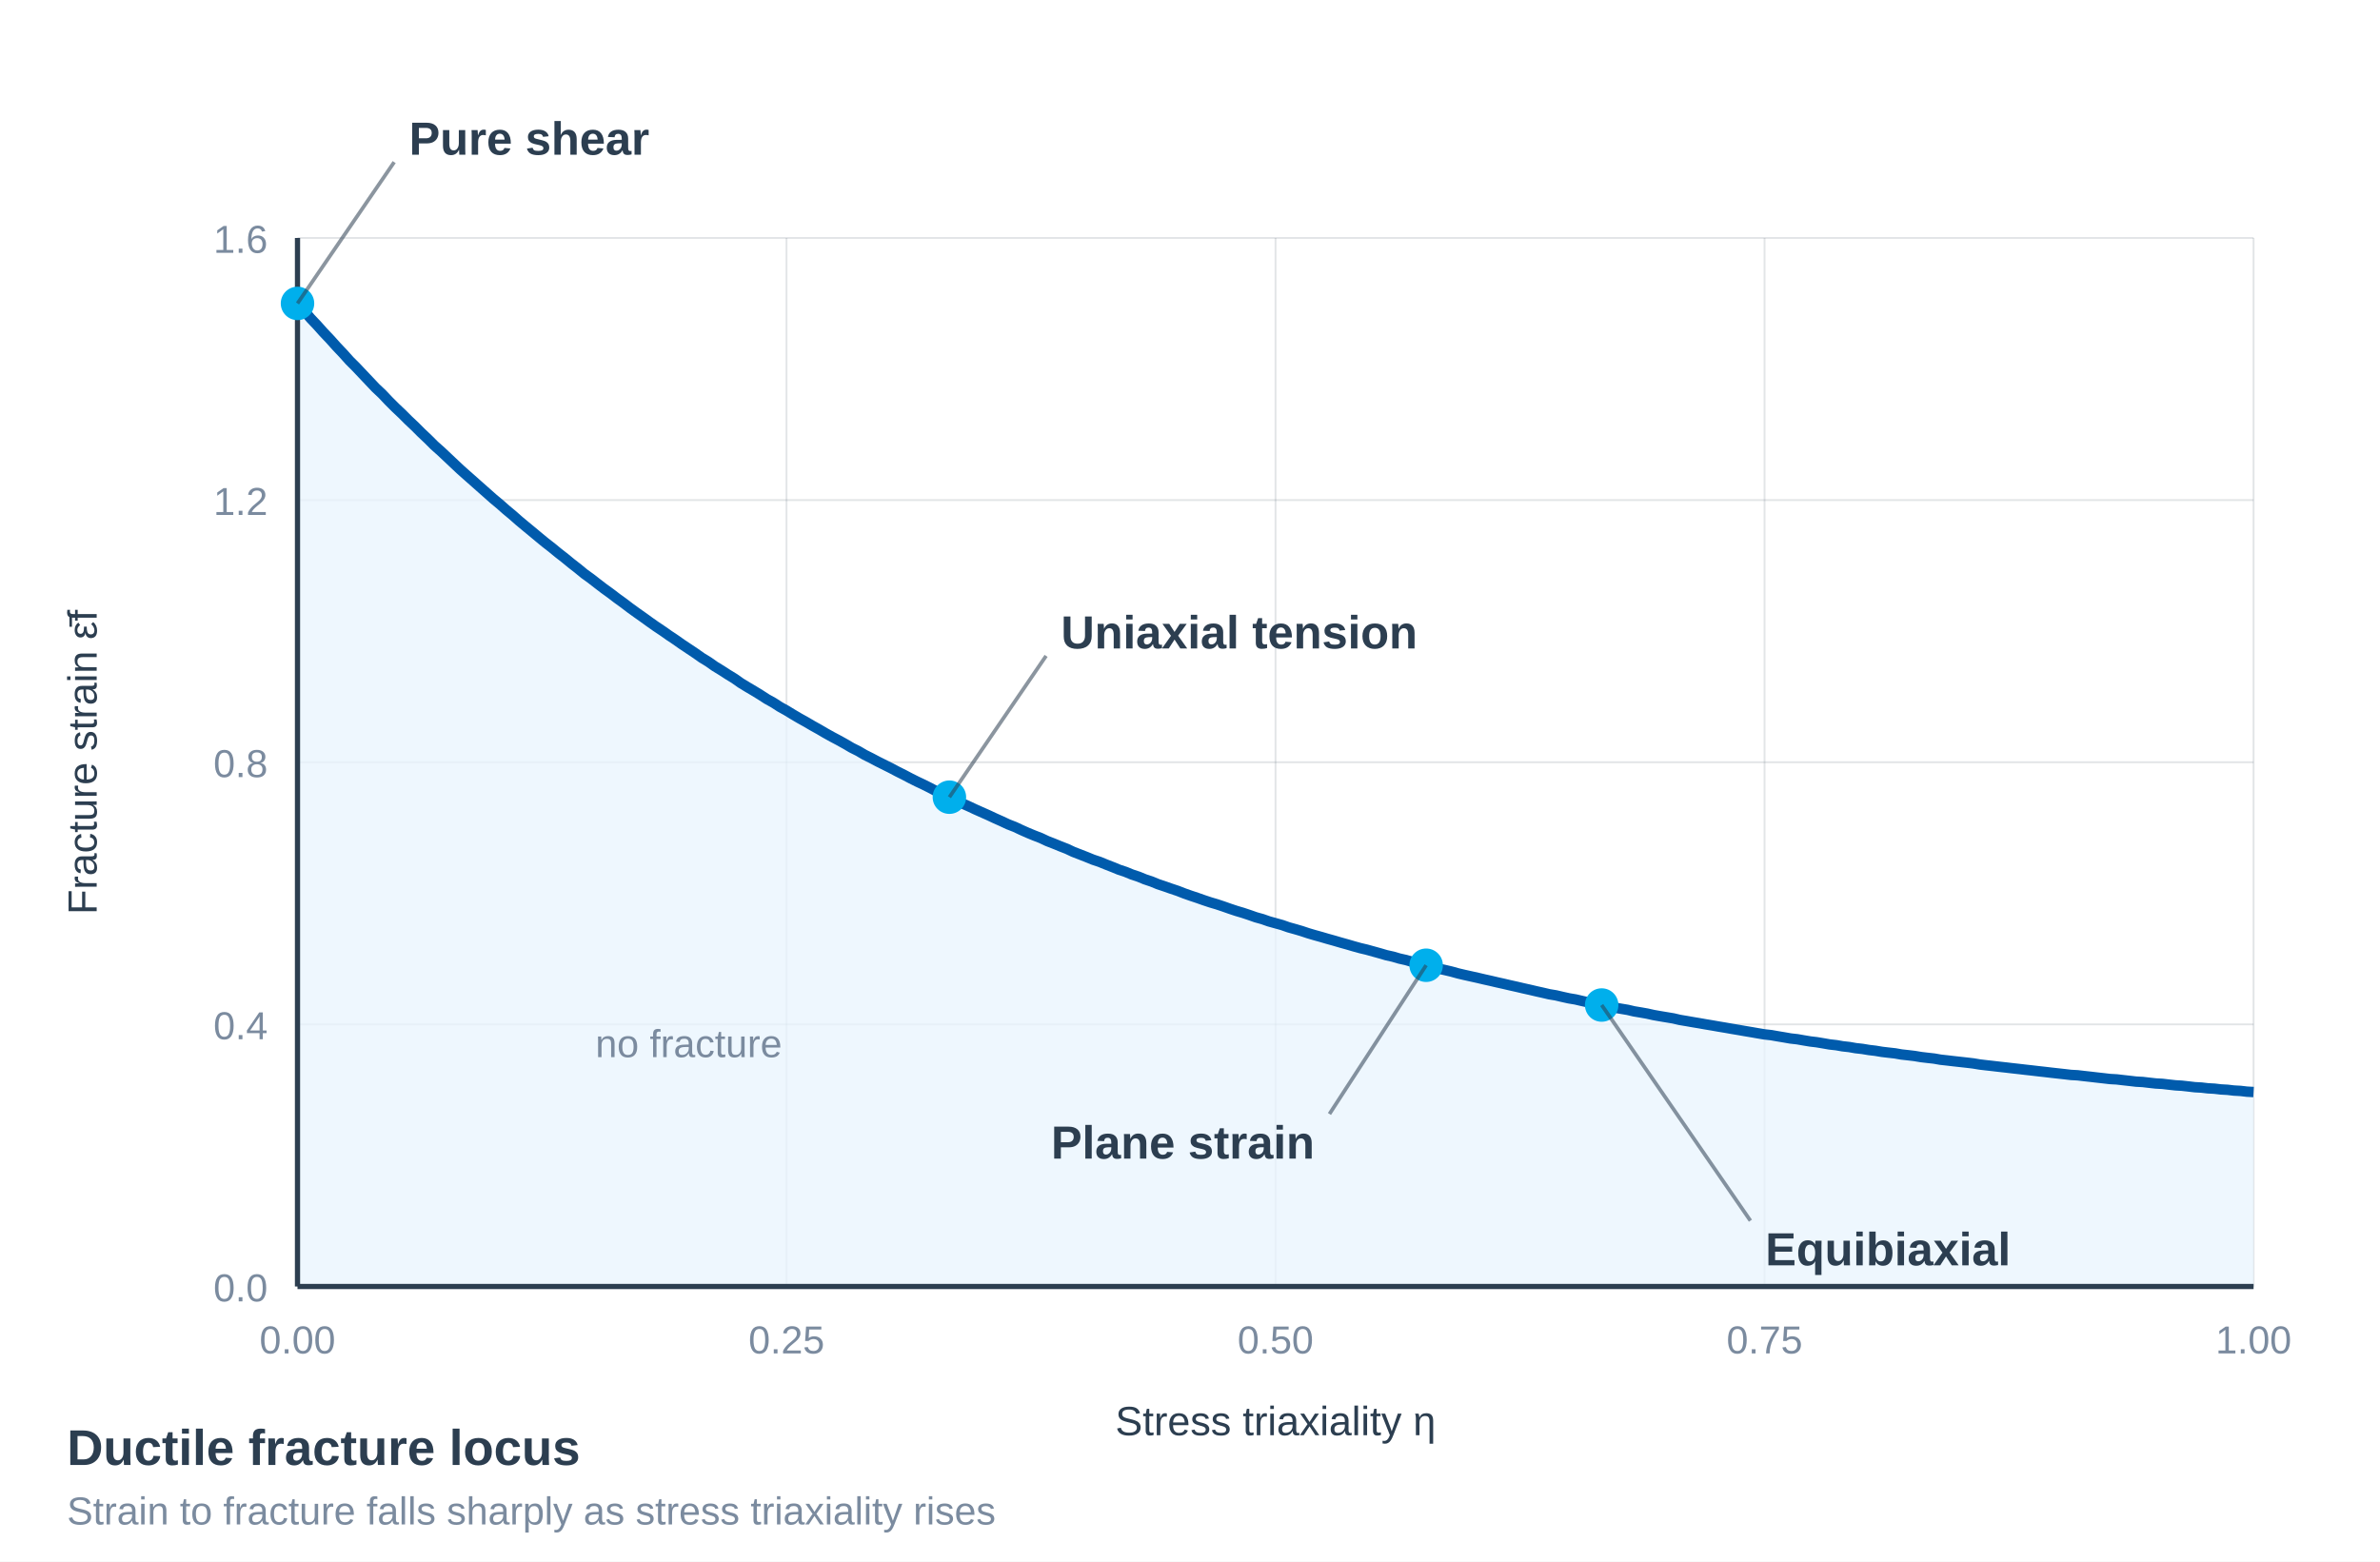
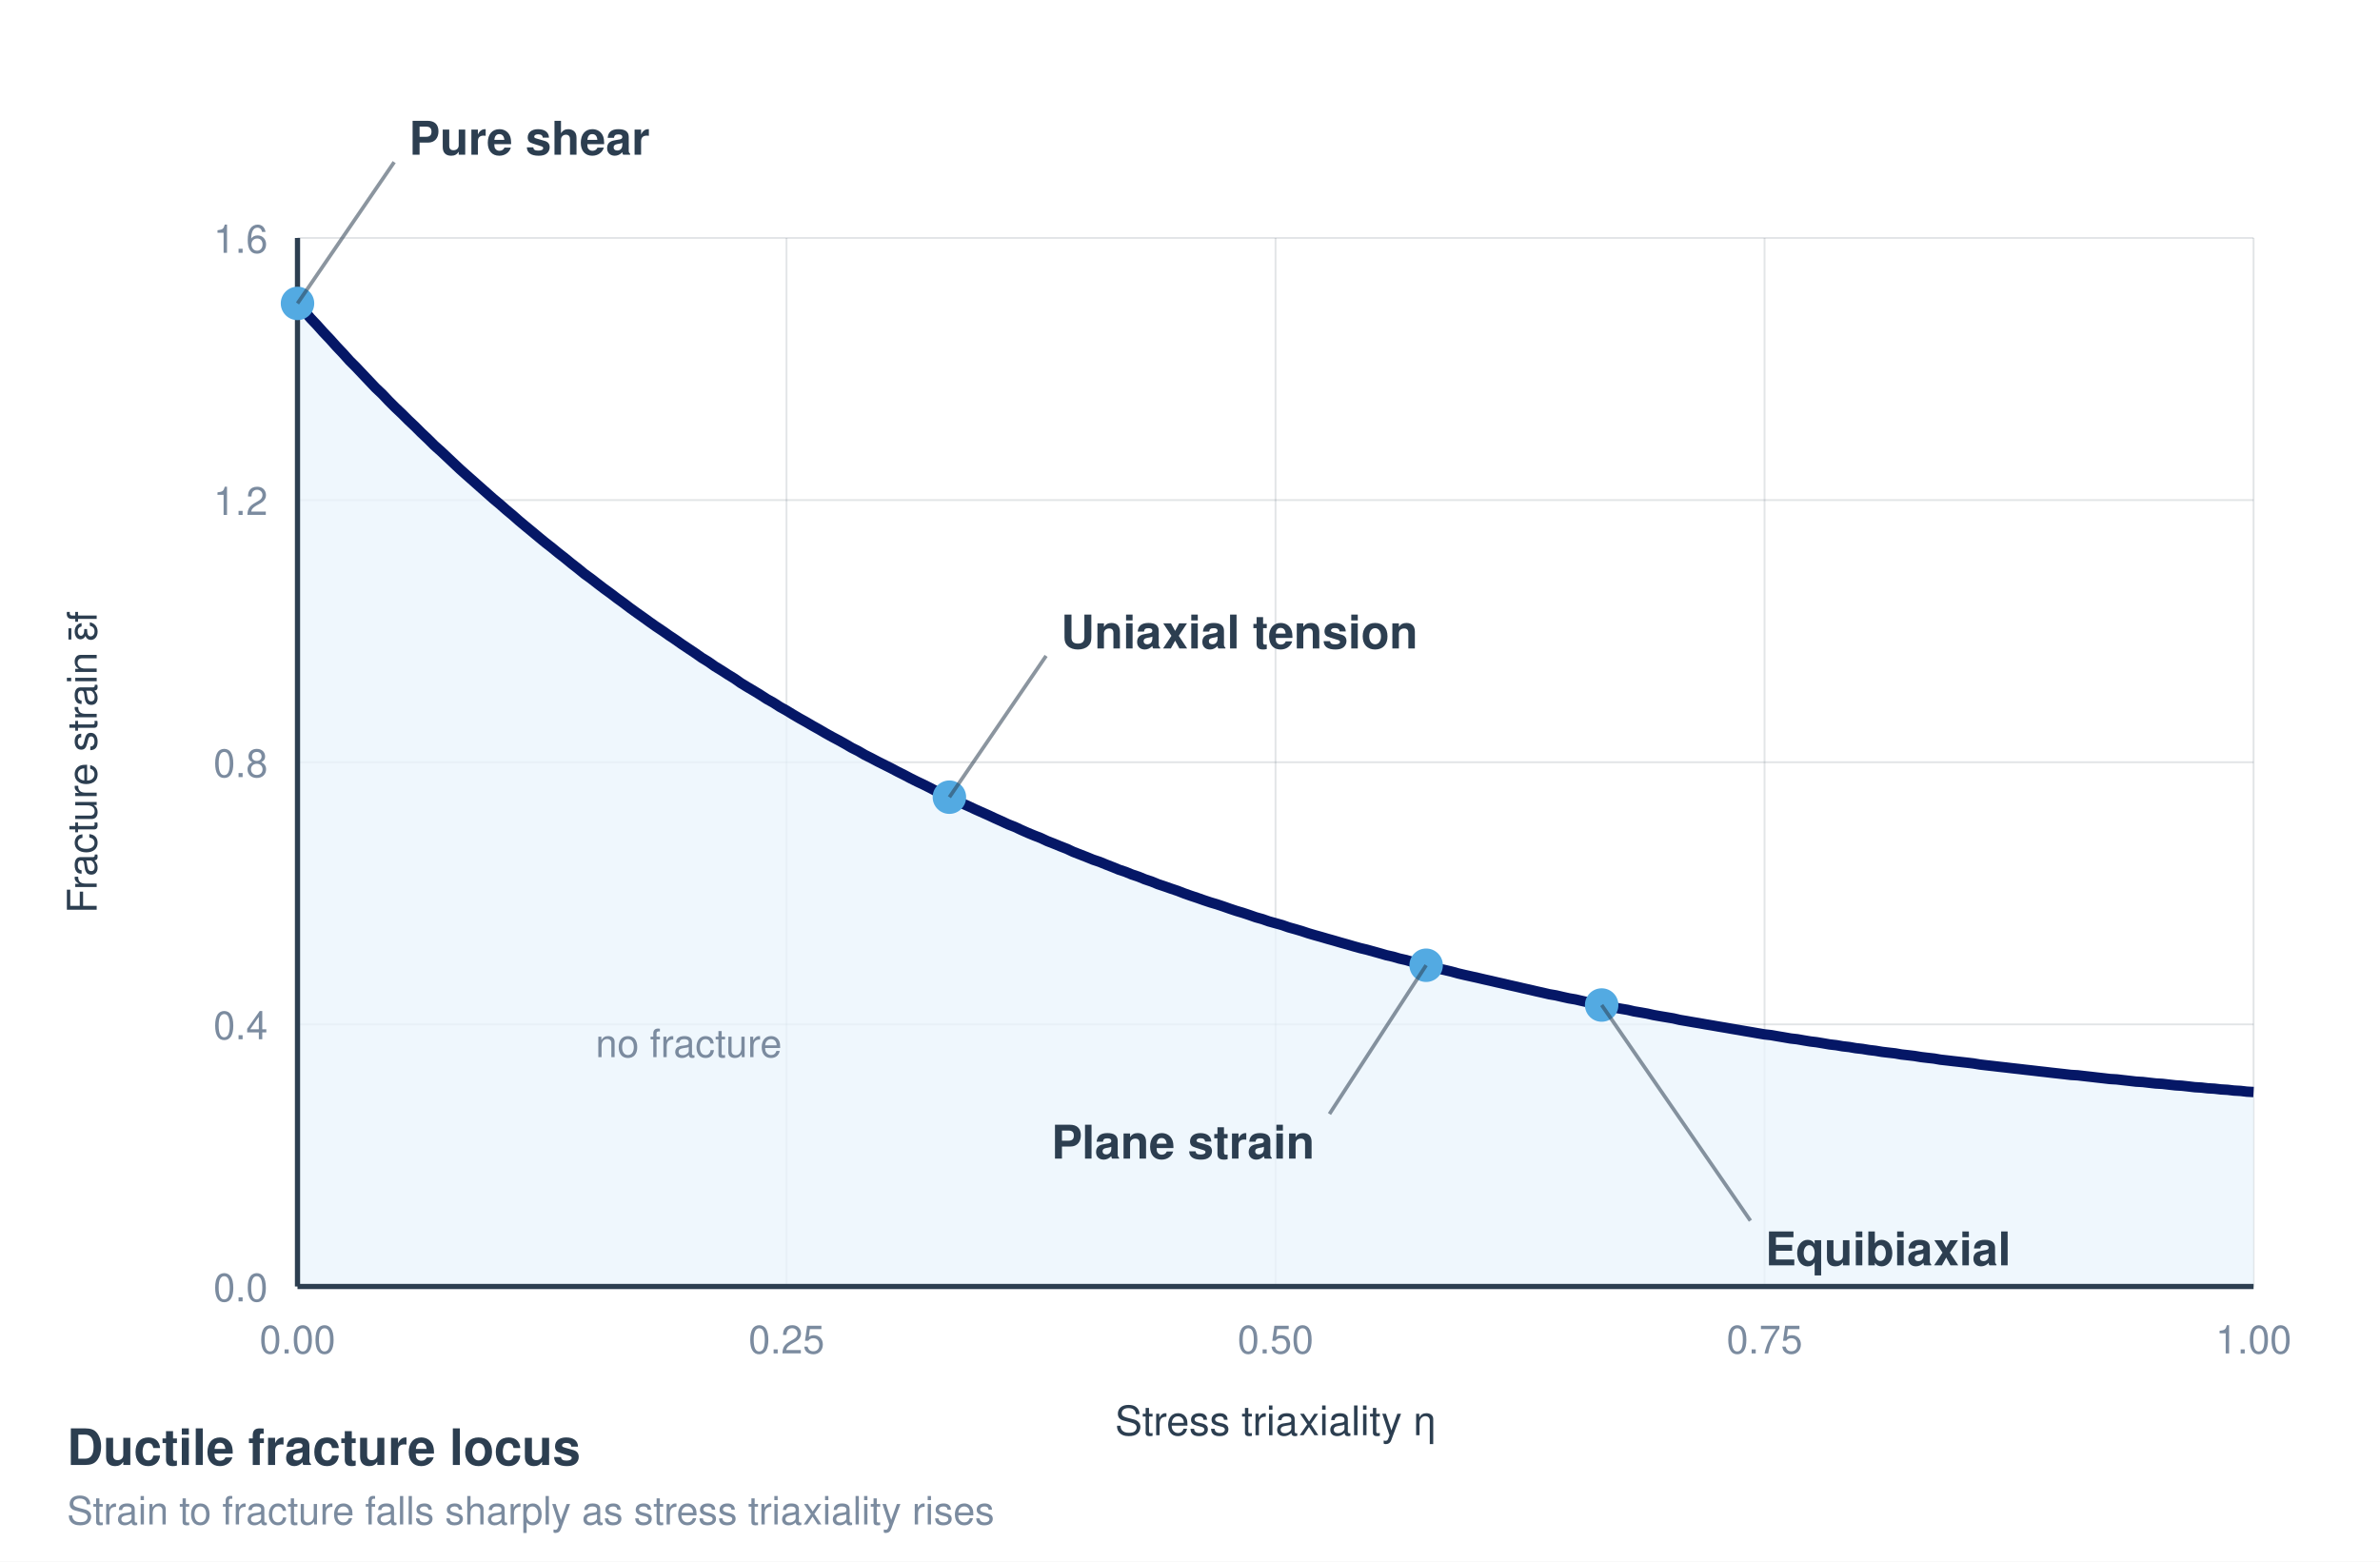
<svg xmlns="http://www.w3.org/2000/svg" viewBox="0 0 640 420" width="640" height="420" role="img" aria-labelledby="figTitle figDesc">
  <rect width="640" height="420" fill="#ffffff" />
  <style>
-   .lbl{font:600 12.5px Cabin, ui-sans-serif, system-ui, 'Segoe UI', Arial, sans-serif;fill:#2C3E50}
-   .sm{font:400 10.5px Cabin, ui-sans-serif, system-ui, 'Segoe UI', Arial, sans-serif;fill:#7b8b9f}
-   .ax{font:500 11px Cabin, ui-sans-serif, system-ui, 'Segoe UI', Arial, sans-serif;fill:#2C3E50}
-   .ttl{font:700 13.5px Cabin, ui-sans-serif, system-ui, 'Segoe UI', Arial, sans-serif;fill:#2C3E50}
+   .lbl{font:600 12.5px 'Helvetica Neue', Helvetica, Arial, sans-serif;fill:#2C3E50}
+   .sm{font:400 10.5px 'Helvetica Neue', Helvetica, Arial, sans-serif;fill:#7b8b9f}
+   .ax{font:500 11px 'Helvetica Neue', Helvetica, Arial, sans-serif;fill:#2C3E50}
+   .ttl{font:700 13.5px 'Helvetica Neue', Helvetica, Arial, sans-serif;fill:#2C3E50}
</style>
  <line x1="80" y1="64" x2="80" y2="346" stroke="#2C3E50" stroke-width=".5" opacity=".14" />
  <line x1="211.5" y1="64" x2="211.5" y2="346" stroke="#2C3E50" stroke-width=".5" opacity=".14" />
  <line x1="343" y1="64" x2="343" y2="346" stroke="#2C3E50" stroke-width=".5" opacity=".14" />
  <line x1="474.5" y1="64" x2="474.5" y2="346" stroke="#2C3E50" stroke-width=".5" opacity=".14" />
  <line x1="606" y1="64" x2="606" y2="346" stroke="#2C3E50" stroke-width=".5" opacity=".14" />
  <line x1="80" y1="346" x2="606" y2="346" stroke="#2C3E50" stroke-width=".5" opacity=".14" />
  <line x1="80" y1="275.5" x2="606" y2="275.5" stroke="#2C3E50" stroke-width=".5" opacity=".14" />
  <line x1="80" y1="205" x2="606" y2="205" stroke="#2C3E50" stroke-width=".5" opacity=".14" />
  <line x1="80" y1="134.5" x2="606" y2="134.5" stroke="#2C3E50" stroke-width=".5" opacity=".14" />
  <line x1="80" y1="64" x2="606" y2="64" stroke="#2C3E50" stroke-width=".5" opacity=".14" />
-   <path d="M80.0 81.6 L81.8 83.6 L83.5 85.6 L85.3 87.5 L87.0 89.4 L88.8 91.3 L90.5 93.2 L92.3 95.1 L94.0 97.0 L95.8 98.8 L97.5 100.6 L99.3 102.5 L101.0 104.3 L102.8 106.0 L104.5 107.8 L106.3 109.6 L108.1 111.3 L109.8 113.0 L111.6 114.7 L113.3 116.4 L115.1 118.1 L116.8 119.8 L118.6 121.4 L120.3 123.0 L122.1 124.7 L123.8 126.3 L125.6 127.9 L127.3 129.4 L129.1 131.0 L130.8 132.5 L132.6 134.1 L134.4 135.6 L136.1 137.1 L137.9 138.6 L139.6 140.1 L141.4 141.6 L143.1 143.0 L144.9 144.5 L146.6 145.9 L148.4 147.3 L150.1 148.7 L151.9 150.1 L153.6 151.5 L155.4 152.9 L157.1 154.3 L158.9 155.6 L160.7 157.0 L162.4 158.3 L164.2 159.6 L165.9 160.9 L167.7 162.2 L169.4 163.5 L171.2 164.8 L172.9 166.0 L174.7 167.3 L176.4 168.5 L178.2 169.7 L179.9 170.9 L181.7 172.1 L183.4 173.3 L185.2 174.5 L187.0 175.7 L188.7 176.9 L190.5 178.0 L192.2 179.2 L194.0 180.3 L195.7 181.4 L197.5 182.5 L199.2 183.7 L201.0 184.8 L202.7 185.8 L204.5 186.9 L206.2 188.0 L208.0 189.0 L209.7 190.1 L211.5 191.1 L213.3 192.2 L215.0 193.2 L216.8 194.2 L218.5 195.2 L220.3 196.2 L222.0 197.2 L223.8 198.2 L225.5 199.1 L227.3 200.1 L229.0 201.1 L230.8 202.0 L232.5 203.0 L234.3 203.9 L236.0 204.8 L237.8 205.7 L239.6 206.6 L241.3 207.5 L243.1 208.4 L244.8 209.3 L246.6 210.2 L248.3 211.0 L250.1 211.9 L251.8 212.8 L253.6 213.6 L255.3 214.4 L257.1 215.3 L258.8 216.1 L260.6 216.9 L262.3 217.7 L264.1 218.5 L265.9 219.3 L267.6 220.1 L269.4 220.9 L271.1 221.7 L272.9 222.4 L274.6 223.2 L276.4 224.0 L278.1 224.7 L279.9 225.4 L281.6 226.2 L283.4 226.9 L285.1 227.6 L286.9 228.3 L288.6 229.1 L290.4 229.8 L292.2 230.5 L293.9 231.2 L295.7 231.8 L297.4 232.5 L299.2 233.2 L300.9 233.9 L302.7 234.5 L304.4 235.2 L306.2 235.8 L307.9 236.5 L309.7 237.1 L311.4 237.8 L313.2 238.4 L314.9 239.0 L316.7 239.6 L318.5 240.3 L320.2 240.9 L322.0 241.5 L323.7 242.1 L325.5 242.7 L327.2 243.2 L329.0 243.8 L330.7 244.4 L332.5 245.0 L334.2 245.5 L336.0 246.1 L337.7 246.7 L339.5 247.2 L341.2 247.8 L343.0 248.3 L344.8 248.8 L346.5 249.4 L348.3 249.9 L350.0 250.4 L351.8 251.0 L353.5 251.5 L355.3 252.0 L357.0 252.5 L358.8 253.0 L360.5 253.5 L362.3 254.0 L364.0 254.5 L365.8 255.0 L367.5 255.4 L369.3 255.9 L371.1 256.4 L372.8 256.9 L374.6 257.3 L376.3 257.8 L378.1 258.2 L379.8 258.7 L381.6 259.1 L383.3 259.6 L385.1 260.0 L386.8 260.5 L388.6 260.9 L390.3 261.3 L392.1 261.8 L393.8 262.2 L395.6 262.6 L397.4 263.0 L399.1 263.4 L400.9 263.8 L402.6 264.2 L404.4 264.6 L406.1 265.0 L407.9 265.4 L409.6 265.8 L411.4 266.2 L413.1 266.6 L414.9 267.0 L416.6 267.4 L418.4 267.7 L420.1 268.1 L421.9 268.5 L423.7 268.8 L425.4 269.2 L427.2 269.6 L428.9 269.9 L430.7 270.3 L432.4 270.6 L434.2 271.0 L435.9 271.3 L437.7 271.6 L439.4 272.0 L441.2 272.3 L442.9 272.6 L444.7 273.0 L446.4 273.3 L448.2 273.6 L450.0 273.9 L451.7 274.3 L453.5 274.6 L455.2 274.9 L457.0 275.2 L458.7 275.5 L460.5 275.8 L462.2 276.1 L464.0 276.4 L465.7 276.7 L467.5 277.0 L469.2 277.3 L471.0 277.6 L472.7 277.9 L474.5 278.2 L476.3 278.4 L478.0 278.7 L479.8 279.0 L481.5 279.3 L483.3 279.5 L485.0 279.8 L486.8 280.1 L488.5 280.3 L490.3 280.6 L492.0 280.9 L493.8 281.1 L495.5 281.4 L497.3 281.6 L499.0 281.9 L500.8 282.1 L502.6 282.4 L504.3 282.6 L506.1 282.9 L507.8 283.1 L509.6 283.3 L511.3 283.6 L513.1 283.8 L514.8 284.0 L516.6 284.3 L518.3 284.5 L520.1 284.7 L521.8 285.0 L523.6 285.2 L525.3 285.4 L527.1 285.6 L528.9 285.8 L530.6 286.0 L532.4 286.3 L534.1 286.5 L535.9 286.7 L537.6 286.9 L539.4 287.1 L541.1 287.3 L542.9 287.5 L544.6 287.7 L546.4 287.9 L548.1 288.1 L549.9 288.3 L551.6 288.5 L553.4 288.7 L555.2 288.9 L556.9 289.1 L558.7 289.2 L560.4 289.4 L562.2 289.6 L563.9 289.8 L565.7 290.0 L567.4 290.2 L569.2 290.3 L570.9 290.5 L572.7 290.7 L574.4 290.9 L576.2 291.0 L577.9 291.2 L579.7 291.4 L581.5 291.5 L583.2 291.7 L585.0 291.9 L586.7 292.0 L588.5 292.2 L590.2 292.4 L592.0 292.5 L593.7 292.7 L595.5 292.8 L597.2 293.0 L599.0 293.1 L600.7 293.3 L602.5 293.4 L604.2 293.6 L606.0 293.7 L 606 346 L 80 346 Z" fill="#E8F4FD" opacity=".75" />
+   <path d="M80.0 81.6 L81.8 83.6 L83.5 85.6 L85.3 87.5 L87.0 89.4 L88.8 91.3 L90.5 93.2 L92.3 95.1 L94.0 97.0 L95.8 98.8 L97.5 100.6 L99.3 102.5 L101.0 104.3 L102.8 106.0 L104.5 107.8 L106.3 109.6 L108.1 111.3 L109.8 113.0 L111.6 114.7 L113.3 116.4 L115.1 118.1 L116.8 119.8 L118.6 121.4 L120.3 123.0 L122.1 124.7 L123.8 126.3 L125.6 127.9 L127.3 129.4 L129.1 131.0 L130.8 132.5 L132.6 134.1 L134.4 135.6 L136.1 137.1 L137.9 138.6 L139.6 140.1 L141.4 141.6 L143.1 143.0 L144.9 144.5 L146.6 145.9 L148.4 147.3 L150.1 148.7 L151.9 150.1 L153.6 151.5 L155.4 152.9 L157.1 154.3 L158.9 155.6 L160.7 157.0 L162.4 158.3 L164.2 159.6 L165.9 160.9 L167.7 162.2 L169.4 163.5 L171.2 164.8 L172.9 166.0 L174.7 167.3 L176.4 168.5 L178.2 169.7 L179.9 170.9 L181.7 172.1 L183.4 173.3 L185.2 174.5 L187.0 175.7 L188.7 176.9 L190.5 178.0 L192.2 179.2 L194.0 180.3 L195.7 181.4 L197.5 182.5 L199.2 183.7 L201.0 184.8 L202.7 185.8 L204.5 186.9 L206.2 188.0 L208.0 189.0 L209.7 190.1 L211.5 191.1 L213.3 192.2 L215.0 193.2 L216.8 194.2 L218.5 195.2 L220.3 196.2 L222.0 197.2 L223.8 198.2 L225.5 199.1 L227.3 200.1 L229.0 201.1 L230.8 202.0 L232.5 203.0 L234.3 203.9 L236.0 204.8 L237.8 205.7 L239.6 206.6 L241.3 207.5 L243.1 208.4 L244.8 209.3 L246.6 210.2 L248.3 211.0 L250.1 211.9 L251.8 212.8 L253.6 213.6 L255.3 214.4 L257.1 215.3 L258.8 216.1 L260.6 216.9 L262.3 217.7 L264.1 218.5 L265.9 219.3 L267.6 220.1 L269.4 220.9 L271.1 221.7 L272.9 222.4 L274.6 223.2 L276.4 224.0 L278.1 224.7 L279.9 225.4 L281.6 226.2 L283.4 226.9 L285.1 227.6 L286.9 228.3 L288.6 229.1 L290.4 229.8 L292.2 230.5 L293.9 231.2 L295.7 231.8 L297.4 232.5 L299.2 233.2 L300.9 233.9 L302.7 234.5 L304.4 235.2 L306.2 235.8 L307.9 236.5 L309.7 237.1 L311.4 237.8 L313.2 238.4 L314.9 239.0 L316.7 239.6 L318.5 240.3 L320.2 240.9 L322.0 241.5 L323.7 242.1 L325.5 242.7 L327.2 243.2 L329.0 243.8 L330.7 244.4 L332.5 245.0 L334.2 245.5 L336.0 246.1 L337.7 246.7 L339.5 247.2 L341.2 247.8 L343.0 248.3 L344.8 248.8 L346.5 249.4 L348.3 249.9 L350.0 250.4 L351.8 251.0 L353.5 251.5 L355.3 252.0 L357.0 252.5 L358.8 253.0 L360.5 253.5 L362.3 254.0 L364.0 254.5 L365.8 255.0 L367.5 255.4 L369.3 255.9 L371.1 256.4 L372.8 256.9 L374.6 257.3 L376.3 257.8 L378.1 258.2 L379.8 258.7 L381.6 259.1 L383.3 259.6 L385.1 260.0 L386.8 260.5 L388.6 260.9 L390.3 261.3 L392.1 261.8 L393.8 262.2 L395.6 262.6 L397.4 263.0 L399.1 263.4 L400.9 263.8 L402.6 264.2 L404.4 264.6 L406.1 265.0 L407.9 265.4 L409.6 265.8 L411.4 266.2 L413.1 266.6 L414.9 267.0 L416.6 267.4 L418.4 267.7 L420.1 268.1 L421.9 268.5 L423.7 268.8 L425.4 269.2 L427.2 269.6 L428.9 269.9 L430.7 270.3 L432.4 270.6 L434.2 271.0 L435.9 271.3 L437.7 271.6 L439.4 272.0 L441.2 272.3 L442.9 272.6 L444.7 273.0 L446.4 273.3 L448.2 273.6 L450.0 273.9 L451.7 274.3 L453.5 274.6 L455.2 274.9 L457.0 275.2 L458.7 275.5 L460.5 275.8 L462.2 276.1 L464.0 276.4 L465.7 276.7 L467.5 277.0 L469.2 277.3 L471.0 277.6 L472.7 277.9 L474.5 278.2 L476.3 278.4 L478.0 278.7 L479.8 279.0 L481.5 279.3 L483.3 279.5 L485.0 279.8 L486.8 280.1 L488.5 280.3 L490.3 280.6 L492.0 280.9 L493.8 281.1 L495.5 281.4 L497.3 281.6 L499.0 281.9 L500.8 282.1 L502.6 282.4 L504.3 282.6 L506.1 282.9 L507.8 283.1 L509.6 283.3 L511.3 283.6 L513.1 283.8 L514.8 284.0 L516.6 284.3 L518.3 284.5 L520.1 284.7 L521.8 285.0 L523.6 285.2 L525.3 285.4 L527.1 285.6 L528.9 285.8 L530.6 286.0 L532.4 286.3 L534.1 286.5 L535.9 286.7 L537.6 286.9 L539.4 287.1 L541.1 287.3 L542.9 287.5 L544.6 287.7 L546.4 287.9 L548.1 288.1 L549.9 288.3 L551.6 288.5 L553.4 288.7 L555.2 288.9 L556.9 289.1 L558.7 289.2 L560.4 289.4 L562.2 289.6 L563.9 289.8 L565.7 290.0 L567.4 290.2 L569.2 290.3 L570.9 290.5 L572.7 290.7 L574.4 290.9 L576.2 291.0 L577.9 291.2 L579.7 291.4 L581.5 291.5 L583.2 291.7 L585.0 291.9 L586.7 292.0 L588.5 292.2 L590.2 292.4 L592.0 292.5 L593.7 292.7 L595.5 292.8 L597.2 293.0 L599.0 293.1 L600.7 293.3 L602.5 293.4 L604.2 293.6 L606.0 293.7 L 606 346 L 80 346 Z" fill="#EAF4FC" opacity=".75" />
  <line x1="80" y1="346" x2="606" y2="346" stroke="#2C3E50" stroke-width="1.4" />
  <line x1="80" y1="64" x2="80" y2="346" stroke="#2C3E50" stroke-width="1.4" />
  <text class="sm" text-anchor="middle" x="80" y="364">0.00</text>
  <text class="sm" text-anchor="middle" x="211.5" y="364">0.25</text>
  <text class="sm" text-anchor="middle" x="343" y="364">0.50</text>
  <text class="sm" text-anchor="middle" x="474.5" y="364">0.75</text>
  <text class="sm" text-anchor="middle" x="606" y="364">1.00</text>
  <text class="sm" text-anchor="end" x="72" y="350">0.0</text>
  <text class="sm" text-anchor="end" x="72" y="279.5">0.4</text>
  <text class="sm" text-anchor="end" x="72" y="209">0.8</text>
  <text class="sm" text-anchor="end" x="72" y="138.5">1.2</text>
  <text class="sm" text-anchor="end" x="72" y="68">1.6</text>
  <text class="ax" text-anchor="middle" x="343" y="386">Stress triaxiality  η</text>
  <text class="ax" text-anchor="middle" transform="translate(26 205) rotate(-90)">Fracture strain  ε̄f</text>
-   <path d="M80.0 81.6 L81.8 83.6 L83.5 85.6 L85.3 87.5 L87.0 89.4 L88.8 91.3 L90.5 93.2 L92.3 95.1 L94.0 97.0 L95.8 98.8 L97.5 100.6 L99.3 102.5 L101.0 104.3 L102.8 106.0 L104.5 107.8 L106.3 109.6 L108.1 111.3 L109.8 113.0 L111.6 114.7 L113.3 116.4 L115.1 118.1 L116.8 119.8 L118.6 121.4 L120.3 123.0 L122.1 124.7 L123.8 126.3 L125.6 127.9 L127.3 129.4 L129.1 131.0 L130.8 132.5 L132.6 134.1 L134.4 135.6 L136.1 137.1 L137.9 138.6 L139.6 140.1 L141.4 141.6 L143.1 143.0 L144.9 144.5 L146.6 145.9 L148.4 147.3 L150.1 148.7 L151.9 150.1 L153.6 151.5 L155.4 152.9 L157.1 154.3 L158.9 155.6 L160.7 157.0 L162.4 158.3 L164.2 159.6 L165.9 160.9 L167.7 162.2 L169.4 163.5 L171.2 164.8 L172.9 166.0 L174.7 167.3 L176.4 168.5 L178.2 169.7 L179.9 170.9 L181.7 172.1 L183.4 173.3 L185.2 174.5 L187.0 175.7 L188.7 176.9 L190.5 178.0 L192.2 179.2 L194.0 180.3 L195.7 181.4 L197.5 182.5 L199.2 183.7 L201.0 184.8 L202.7 185.8 L204.5 186.9 L206.2 188.0 L208.0 189.0 L209.7 190.1 L211.5 191.1 L213.3 192.2 L215.0 193.2 L216.8 194.2 L218.5 195.2 L220.3 196.2 L222.0 197.2 L223.8 198.2 L225.5 199.1 L227.3 200.1 L229.0 201.1 L230.8 202.0 L232.5 203.0 L234.3 203.9 L236.0 204.8 L237.8 205.7 L239.6 206.6 L241.3 207.5 L243.1 208.4 L244.8 209.3 L246.6 210.2 L248.3 211.0 L250.1 211.9 L251.8 212.8 L253.6 213.6 L255.3 214.4 L257.1 215.3 L258.8 216.1 L260.6 216.9 L262.3 217.7 L264.1 218.5 L265.9 219.3 L267.6 220.1 L269.4 220.9 L271.1 221.7 L272.9 222.4 L274.6 223.2 L276.4 224.0 L278.1 224.7 L279.9 225.4 L281.6 226.2 L283.4 226.9 L285.1 227.6 L286.9 228.3 L288.6 229.1 L290.4 229.8 L292.2 230.5 L293.9 231.2 L295.7 231.8 L297.4 232.5 L299.2 233.2 L300.9 233.9 L302.7 234.5 L304.4 235.2 L306.2 235.8 L307.9 236.5 L309.7 237.1 L311.4 237.8 L313.2 238.4 L314.9 239.0 L316.7 239.6 L318.5 240.3 L320.2 240.9 L322.0 241.5 L323.7 242.1 L325.5 242.7 L327.2 243.2 L329.0 243.8 L330.7 244.4 L332.5 245.0 L334.2 245.5 L336.0 246.1 L337.7 246.7 L339.5 247.2 L341.2 247.8 L343.0 248.3 L344.8 248.8 L346.5 249.4 L348.3 249.9 L350.0 250.4 L351.8 251.0 L353.5 251.5 L355.3 252.0 L357.0 252.5 L358.8 253.0 L360.5 253.5 L362.3 254.0 L364.0 254.5 L365.8 255.0 L367.5 255.4 L369.3 255.9 L371.1 256.4 L372.8 256.9 L374.6 257.3 L376.3 257.8 L378.1 258.2 L379.8 258.7 L381.6 259.1 L383.3 259.6 L385.1 260.0 L386.8 260.5 L388.6 260.9 L390.3 261.3 L392.1 261.8 L393.8 262.2 L395.6 262.6 L397.4 263.0 L399.1 263.4 L400.9 263.8 L402.6 264.2 L404.4 264.6 L406.1 265.0 L407.9 265.4 L409.6 265.8 L411.4 266.2 L413.1 266.6 L414.9 267.0 L416.6 267.4 L418.4 267.7 L420.1 268.1 L421.9 268.5 L423.7 268.8 L425.4 269.2 L427.2 269.6 L428.9 269.9 L430.7 270.3 L432.4 270.6 L434.2 271.0 L435.9 271.3 L437.7 271.6 L439.4 272.0 L441.2 272.3 L442.9 272.6 L444.7 273.0 L446.4 273.3 L448.2 273.6 L450.0 273.9 L451.7 274.3 L453.5 274.6 L455.2 274.9 L457.0 275.2 L458.7 275.5 L460.5 275.8 L462.2 276.1 L464.0 276.4 L465.7 276.7 L467.5 277.0 L469.2 277.3 L471.0 277.6 L472.7 277.9 L474.5 278.2 L476.3 278.4 L478.0 278.7 L479.8 279.0 L481.5 279.3 L483.3 279.5 L485.0 279.8 L486.8 280.1 L488.5 280.3 L490.3 280.6 L492.0 280.9 L493.8 281.1 L495.5 281.4 L497.3 281.6 L499.0 281.9 L500.8 282.1 L502.6 282.4 L504.3 282.6 L506.1 282.9 L507.8 283.1 L509.6 283.3 L511.3 283.6 L513.1 283.8 L514.8 284.0 L516.6 284.3 L518.3 284.5 L520.1 284.7 L521.8 285.0 L523.6 285.2 L525.3 285.4 L527.1 285.6 L528.9 285.8 L530.6 286.0 L532.4 286.3 L534.1 286.5 L535.9 286.7 L537.6 286.9 L539.4 287.1 L541.1 287.3 L542.9 287.5 L544.6 287.7 L546.4 287.9 L548.1 288.1 L549.9 288.3 L551.6 288.5 L553.4 288.7 L555.2 288.9 L556.9 289.1 L558.7 289.2 L560.4 289.4 L562.2 289.6 L563.9 289.8 L565.7 290.0 L567.4 290.2 L569.2 290.3 L570.9 290.5 L572.7 290.7 L574.4 290.9 L576.2 291.0 L577.9 291.2 L579.7 291.4 L581.5 291.5 L583.2 291.7 L585.0 291.9 L586.7 292.0 L588.5 292.2 L590.2 292.4 L592.0 292.5 L593.7 292.7 L595.5 292.8 L597.2 293.0 L599.0 293.1 L600.7 293.3 L602.5 293.4 L604.2 293.6 L606.0 293.7" fill="none" stroke="#005BAC" stroke-width="2.8" />
-   <circle cx="80.0" cy="81.6" r="4.5" fill="#00AFEC" />
+   <path d="M80.0 81.6 L81.8 83.6 L83.5 85.6 L85.3 87.5 L87.0 89.4 L88.8 91.3 L90.5 93.2 L92.3 95.1 L94.0 97.0 L95.8 98.8 L97.5 100.6 L99.3 102.5 L101.0 104.3 L102.8 106.0 L104.5 107.8 L106.3 109.6 L108.1 111.3 L109.8 113.0 L111.6 114.7 L113.3 116.4 L115.1 118.1 L116.8 119.8 L118.6 121.4 L120.3 123.0 L122.1 124.7 L123.8 126.3 L125.6 127.9 L127.3 129.4 L129.1 131.0 L130.8 132.5 L132.6 134.1 L134.4 135.6 L136.1 137.1 L137.9 138.6 L139.6 140.1 L141.4 141.6 L143.1 143.0 L144.9 144.5 L146.6 145.9 L148.4 147.3 L150.1 148.7 L151.9 150.1 L153.6 151.5 L155.4 152.9 L157.1 154.3 L158.9 155.6 L160.7 157.0 L162.4 158.3 L164.2 159.6 L165.9 160.9 L167.7 162.2 L169.4 163.5 L171.2 164.8 L172.9 166.0 L174.7 167.3 L176.4 168.5 L178.2 169.7 L179.9 170.9 L181.7 172.1 L183.4 173.3 L185.2 174.5 L187.0 175.7 L188.7 176.9 L190.5 178.0 L192.2 179.2 L194.0 180.3 L195.7 181.4 L197.5 182.5 L199.2 183.7 L201.0 184.8 L202.7 185.8 L204.5 186.9 L206.2 188.0 L208.0 189.0 L209.7 190.1 L211.5 191.1 L213.3 192.2 L215.0 193.2 L216.8 194.2 L218.5 195.2 L220.3 196.2 L222.0 197.2 L223.8 198.2 L225.5 199.1 L227.3 200.1 L229.0 201.1 L230.8 202.0 L232.5 203.0 L234.3 203.9 L236.0 204.8 L237.8 205.7 L239.6 206.6 L241.3 207.5 L243.1 208.4 L244.8 209.3 L246.6 210.2 L248.3 211.0 L250.1 211.9 L251.8 212.8 L253.6 213.6 L255.3 214.4 L257.1 215.3 L258.8 216.1 L260.6 216.9 L262.3 217.7 L264.1 218.5 L265.9 219.3 L267.6 220.1 L269.4 220.9 L271.1 221.7 L272.9 222.4 L274.6 223.2 L276.4 224.0 L278.1 224.7 L279.9 225.4 L281.6 226.2 L283.4 226.9 L285.1 227.6 L286.9 228.3 L288.6 229.1 L290.4 229.8 L292.2 230.5 L293.9 231.2 L295.7 231.8 L297.4 232.5 L299.2 233.2 L300.9 233.9 L302.7 234.5 L304.4 235.2 L306.2 235.8 L307.9 236.5 L309.7 237.1 L311.4 237.8 L313.2 238.4 L314.9 239.0 L316.7 239.6 L318.5 240.3 L320.2 240.9 L322.0 241.5 L323.7 242.1 L325.5 242.7 L327.2 243.2 L329.0 243.8 L330.7 244.4 L332.5 245.0 L334.2 245.5 L336.0 246.1 L337.7 246.7 L339.5 247.2 L341.2 247.8 L343.0 248.3 L344.8 248.8 L346.5 249.4 L348.3 249.9 L350.0 250.4 L351.8 251.0 L353.5 251.5 L355.3 252.0 L357.0 252.5 L358.8 253.0 L360.5 253.5 L362.3 254.0 L364.0 254.5 L365.8 255.0 L367.5 255.4 L369.3 255.9 L371.1 256.4 L372.8 256.9 L374.6 257.3 L376.3 257.8 L378.1 258.2 L379.8 258.7 L381.6 259.1 L383.3 259.6 L385.1 260.0 L386.8 260.5 L388.6 260.9 L390.3 261.3 L392.1 261.8 L393.8 262.2 L395.6 262.6 L397.4 263.0 L399.1 263.4 L400.9 263.8 L402.6 264.2 L404.4 264.6 L406.1 265.0 L407.9 265.4 L409.6 265.8 L411.4 266.2 L413.1 266.6 L414.9 267.0 L416.6 267.4 L418.4 267.7 L420.1 268.1 L421.9 268.5 L423.7 268.8 L425.4 269.2 L427.2 269.6 L428.9 269.9 L430.7 270.3 L432.4 270.6 L434.2 271.0 L435.9 271.3 L437.7 271.6 L439.4 272.0 L441.2 272.3 L442.9 272.6 L444.7 273.0 L446.4 273.3 L448.2 273.6 L450.0 273.9 L451.7 274.3 L453.5 274.6 L455.2 274.9 L457.0 275.2 L458.7 275.5 L460.5 275.8 L462.2 276.1 L464.0 276.4 L465.7 276.7 L467.5 277.0 L469.2 277.3 L471.0 277.6 L472.7 277.9 L474.5 278.2 L476.3 278.4 L478.0 278.7 L479.8 279.0 L481.5 279.3 L483.3 279.5 L485.0 279.8 L486.8 280.1 L488.5 280.3 L490.3 280.6 L492.0 280.9 L493.8 281.1 L495.5 281.4 L497.3 281.6 L499.0 281.9 L500.8 282.1 L502.6 282.4 L504.3 282.6 L506.1 282.9 L507.8 283.1 L509.6 283.3 L511.3 283.6 L513.1 283.8 L514.8 284.0 L516.6 284.3 L518.3 284.5 L520.1 284.7 L521.8 285.0 L523.6 285.2 L525.3 285.4 L527.1 285.6 L528.9 285.8 L530.6 286.0 L532.4 286.3 L534.1 286.5 L535.9 286.7 L537.6 286.9 L539.4 287.1 L541.1 287.3 L542.9 287.5 L544.6 287.7 L546.4 287.9 L548.1 288.1 L549.9 288.3 L551.6 288.5 L553.4 288.7 L555.2 288.9 L556.9 289.1 L558.7 289.2 L560.4 289.4 L562.2 289.6 L563.9 289.8 L565.7 290.0 L567.4 290.2 L569.2 290.3 L570.9 290.5 L572.7 290.7 L574.4 290.9 L576.2 291.0 L577.9 291.2 L579.7 291.4 L581.5 291.5 L583.2 291.7 L585.0 291.9 L586.7 292.0 L588.5 292.2 L590.2 292.4 L592.0 292.5 L593.7 292.7 L595.5 292.8 L597.2 293.0 L599.0 293.1 L600.7 293.3 L602.5 293.4 L604.2 293.6 L606.0 293.7" fill="none" stroke="#051766" stroke-width="2.8" />
+   <circle cx="80.0" cy="81.6" r="4.5" fill="#53AAE2" />
  <line x1="80.0" y1="81.6" x2="106.0" y2="43.6" stroke="#2C3E50" stroke-width="1" opacity=".55" />
  <text class="lbl" text-anchor="start" x="110.0" y="41.6">Pure shear</text>
-   <circle cx="255.3" cy="214.4" r="4.5" fill="#00AFEC" />
+   <circle cx="255.3" cy="214.4" r="4.5" fill="#53AAE2" />
  <line x1="255.3" y1="214.4" x2="281.3" y2="176.4" stroke="#2C3E50" stroke-width="1" opacity=".55" />
  <text class="lbl" text-anchor="start" x="285.3" y="174.4">Uniaxial tension</text>
-   <circle cx="383.5" cy="259.6" r="4.5" fill="#00AFEC" />
+   <circle cx="383.5" cy="259.6" r="4.5" fill="#53AAE2" />
  <line x1="383.5" y1="259.6" x2="357.5" y2="299.6" stroke="#2C3E50" stroke-width="1" opacity=".55" />
  <text class="lbl" text-anchor="end" x="353.5" y="311.6">Plane strain</text>
-   <circle cx="430.7" cy="270.3" r="4.5" fill="#00AFEC" />
+   <circle cx="430.7" cy="270.3" r="4.5" fill="#53AAE2" />
  <line x1="430.7" y1="270.3" x2="470.7" y2="328.3" stroke="#2C3E50" stroke-width="1" opacity=".55" />
  <text class="lbl" text-anchor="start" x="474.7" y="340.3">Equibiaxial</text>
  <text class="sm" text-anchor="middle" x="185.2" y="284.312">no fracture</text>
  <text class="ttl" x="18" y="394">Ductile fracture locus</text>
  <text class="sm" x="18" y="410">Strain to fracture falls sharply as stress triaxiality rises</text>
</svg>
